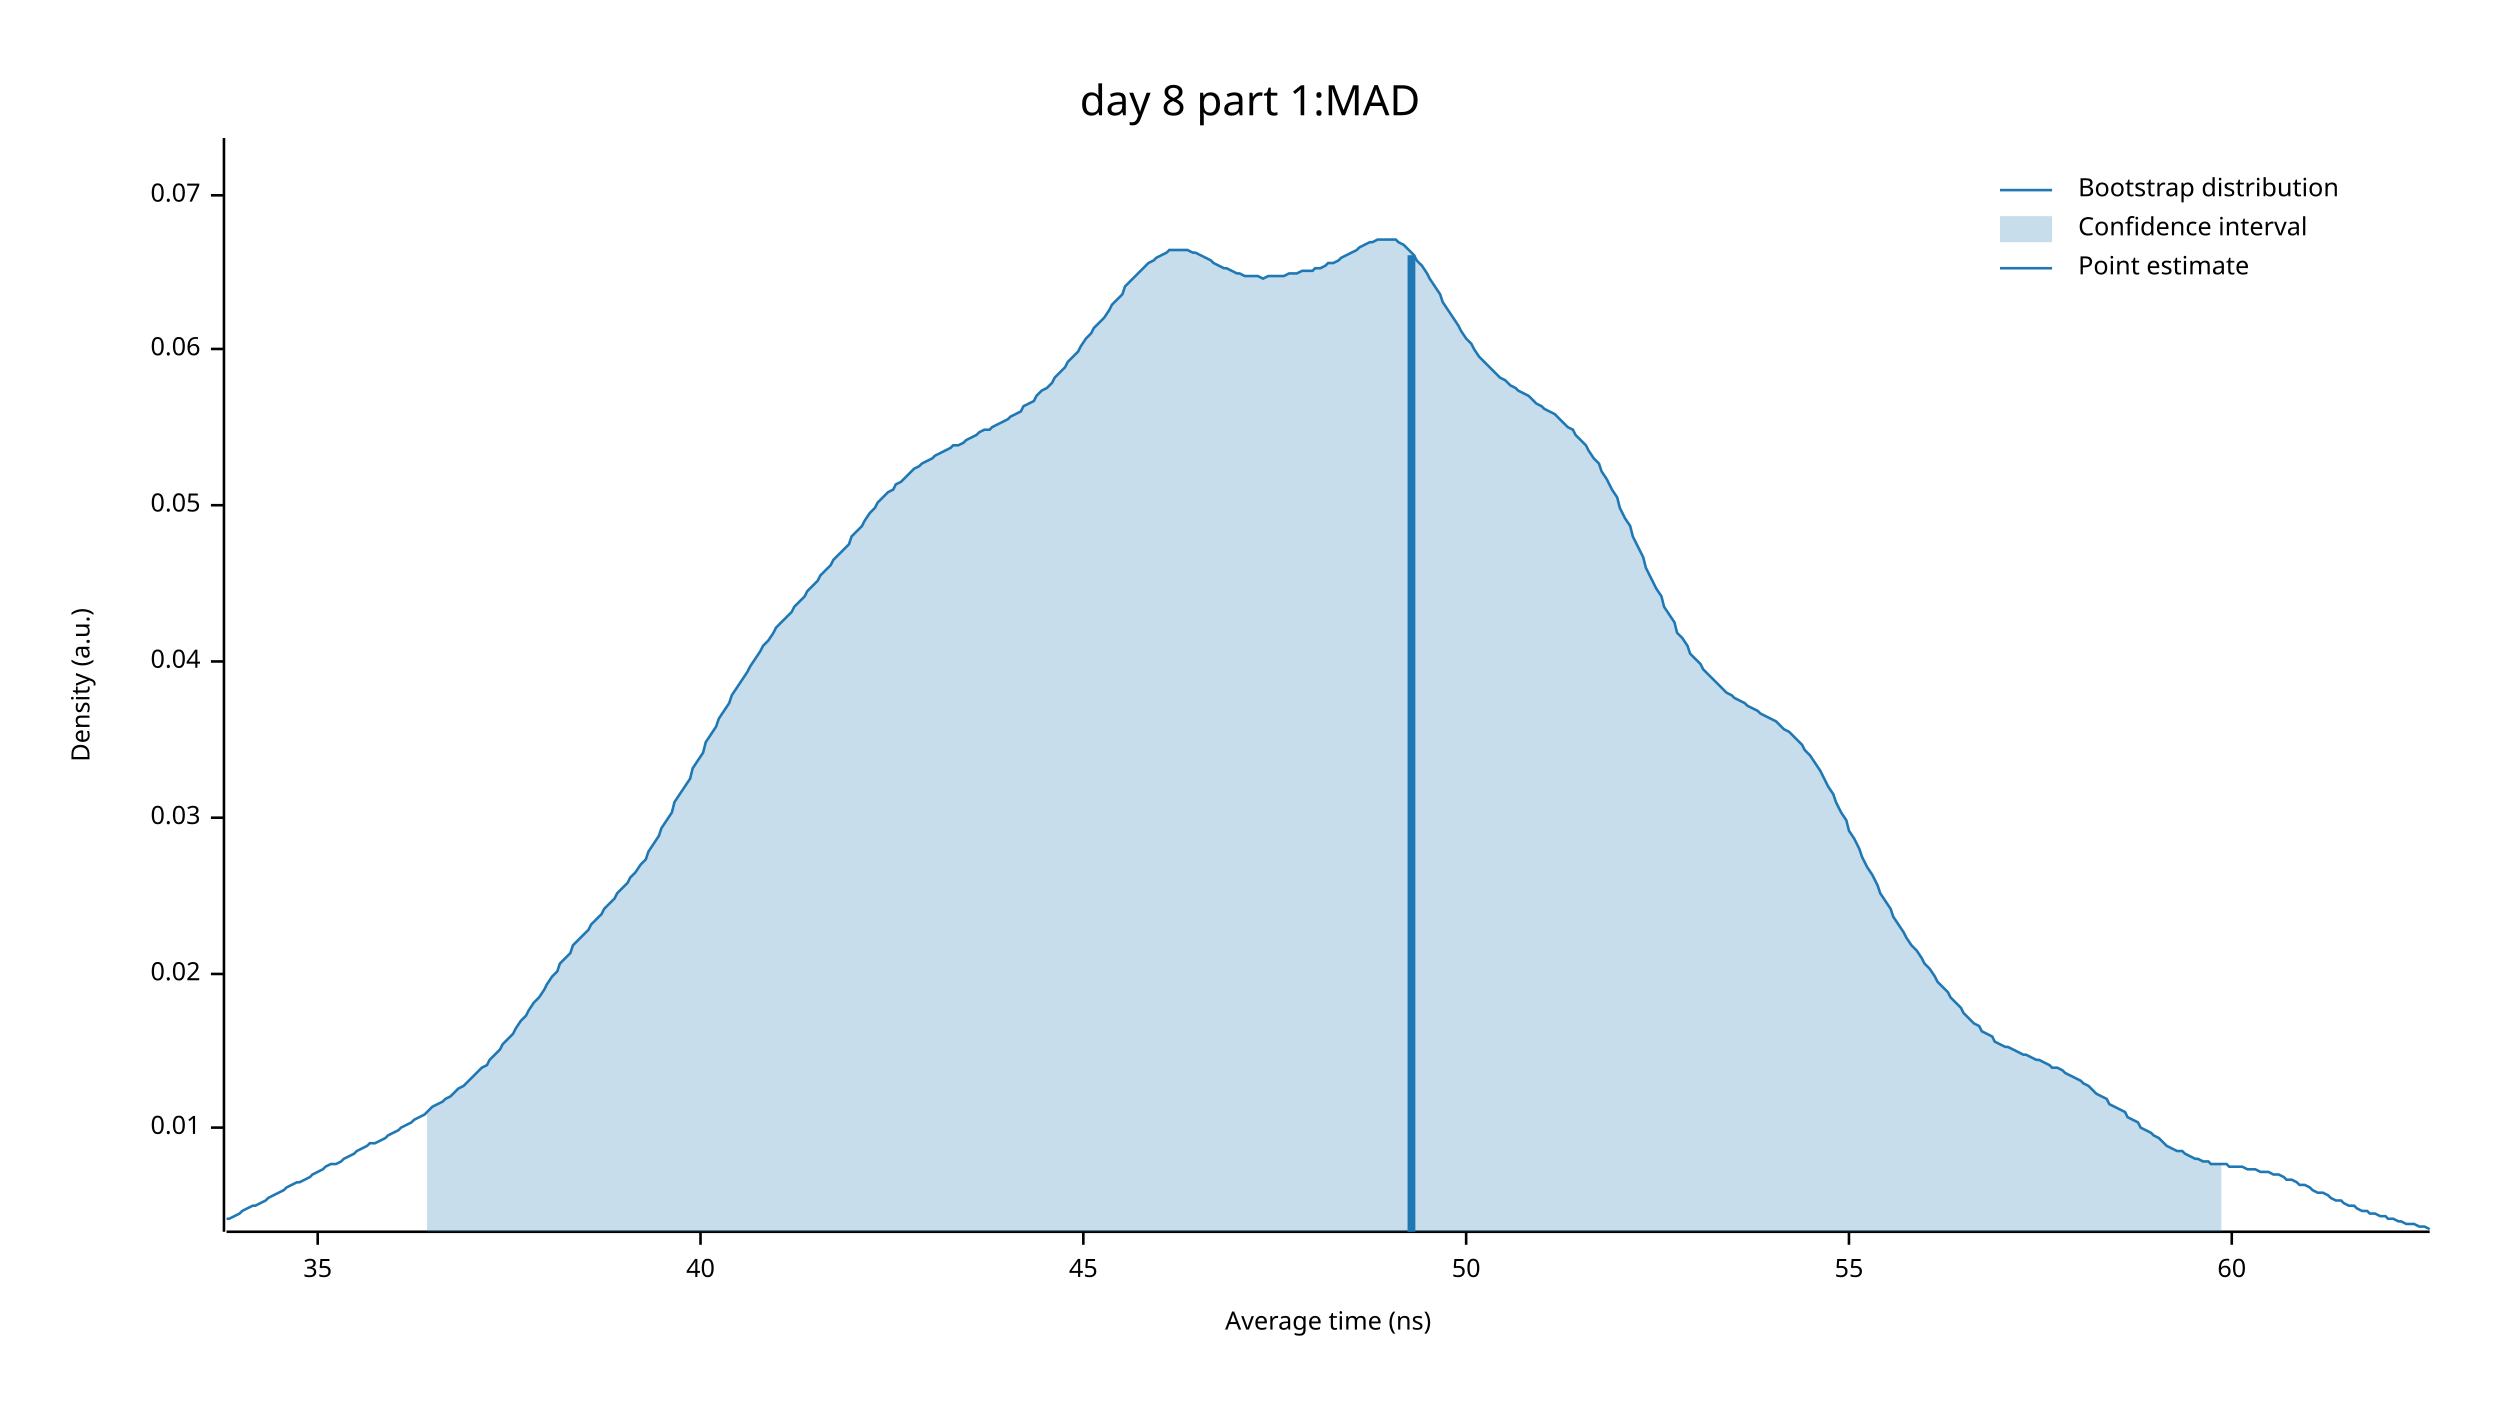
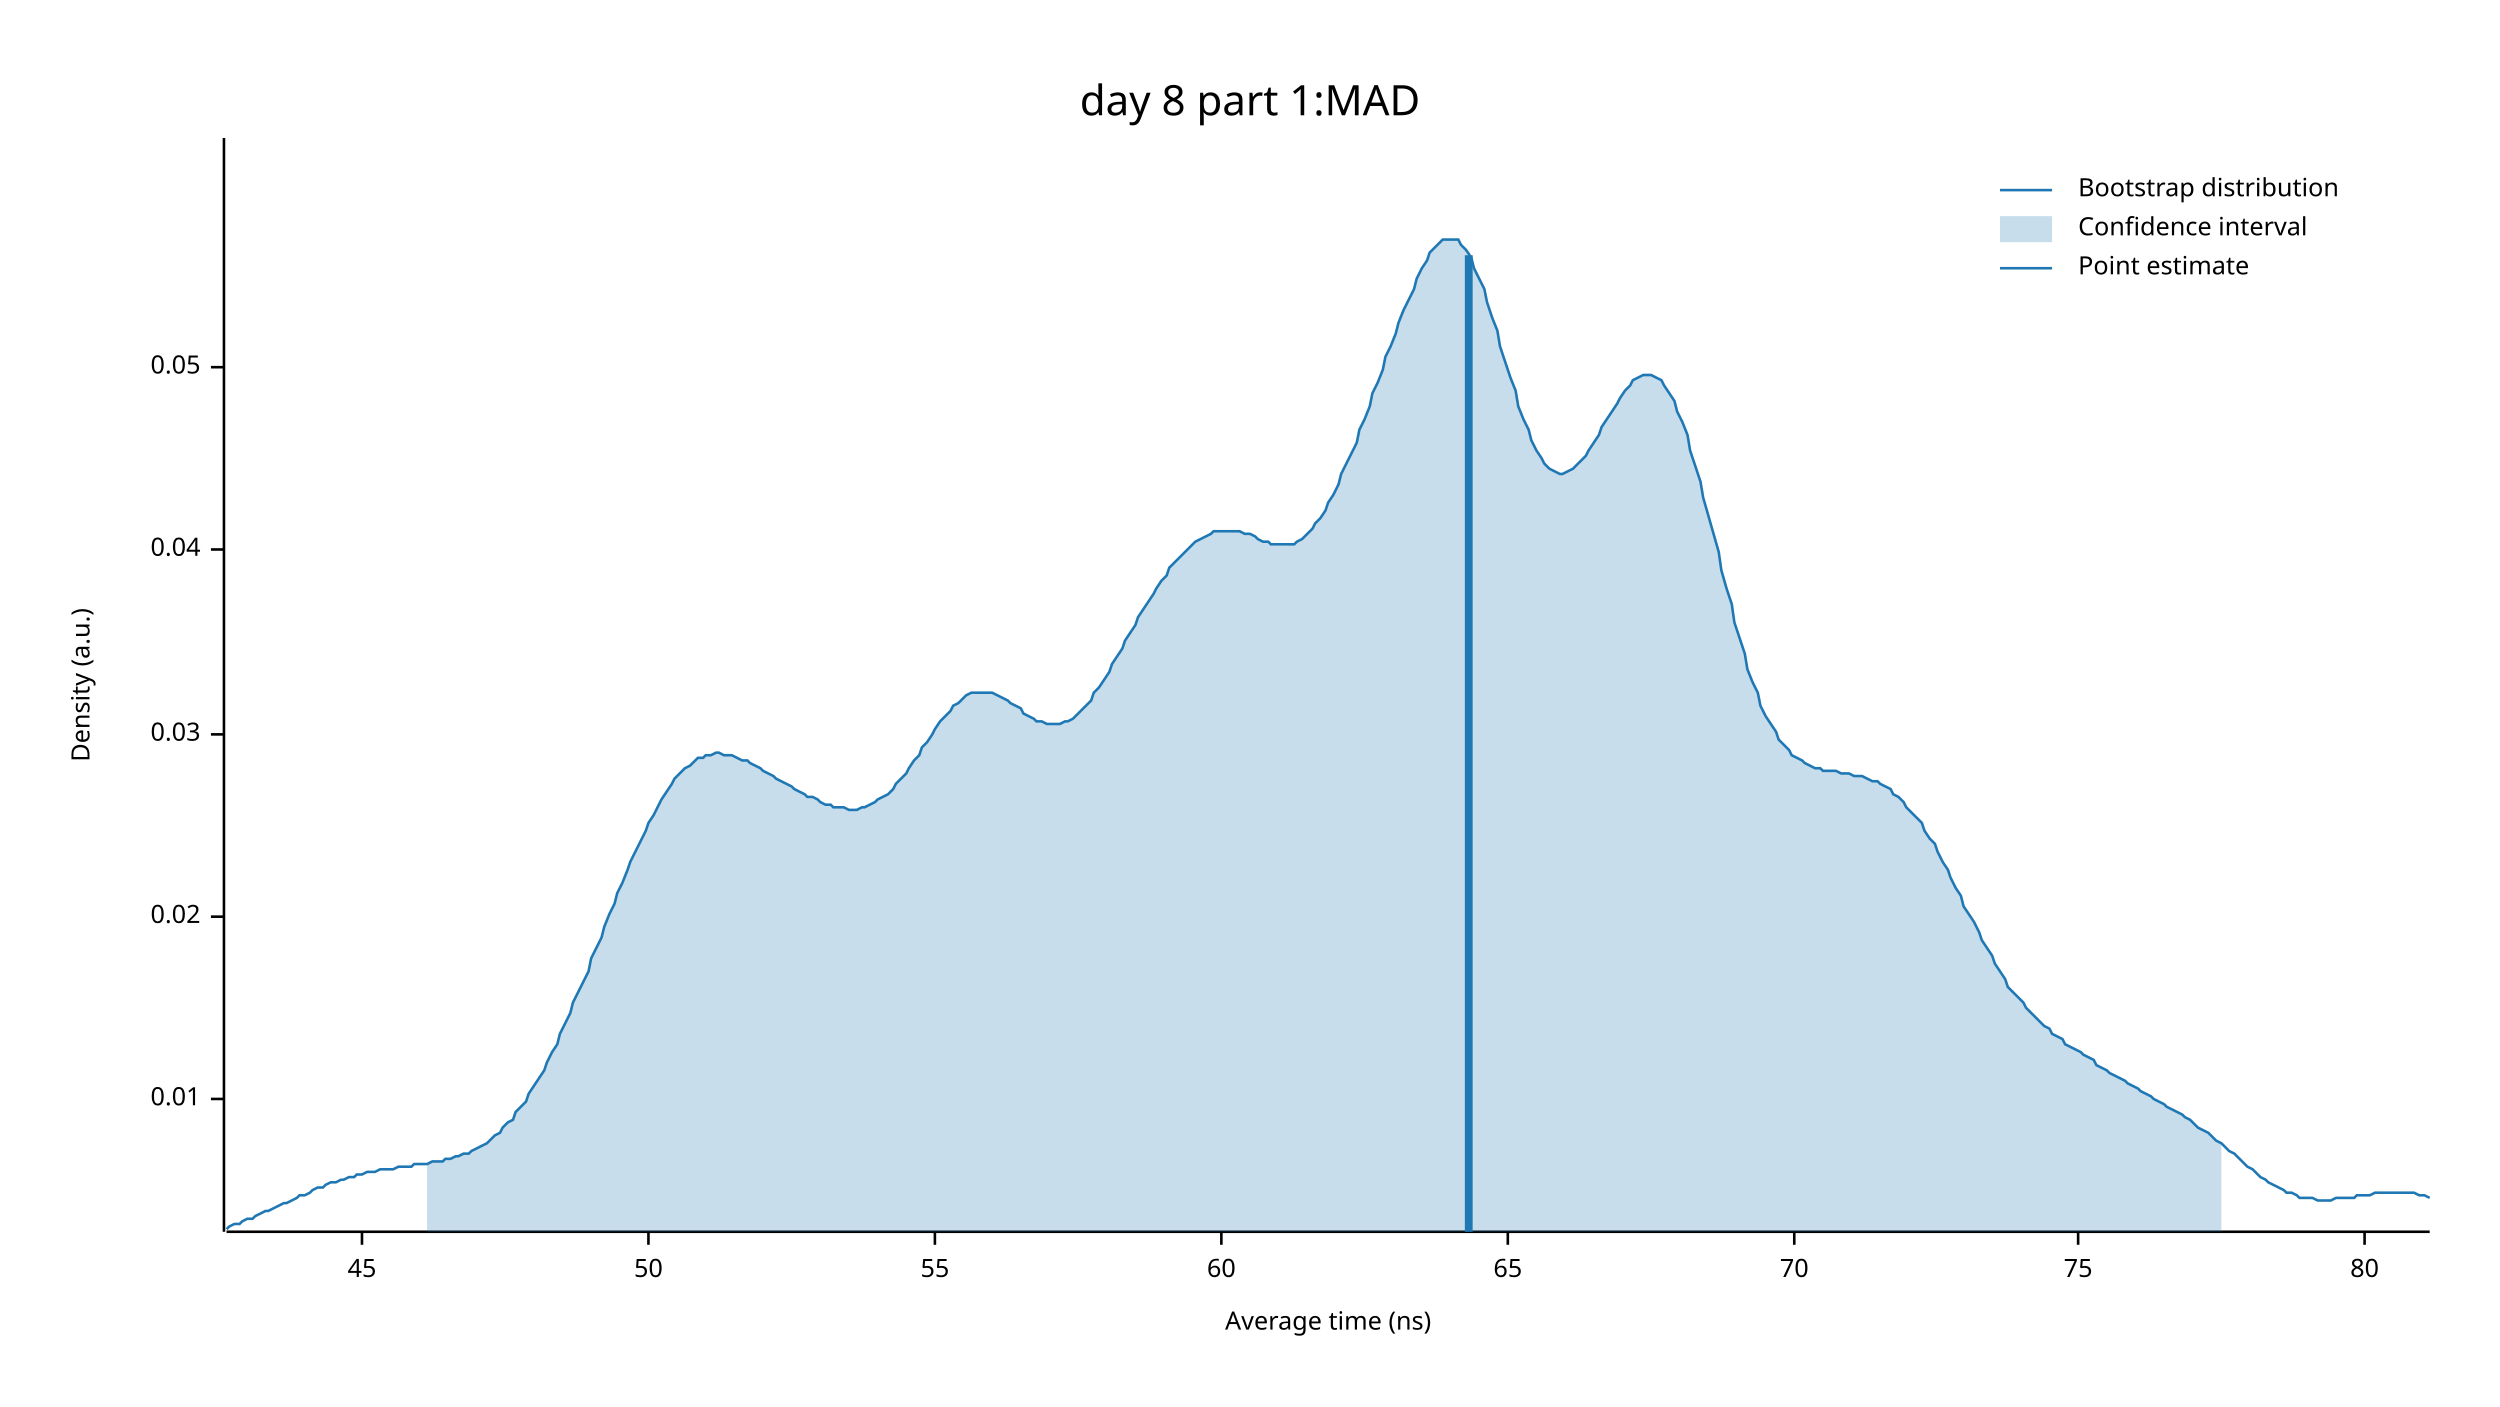
<svg xmlns="http://www.w3.org/2000/svg" width="960" height="540" viewBox="0 0 960 540">
  <text x="480" y="32" dy="0.76em" text-anchor="middle" font-family="sans-serif" font-size="16.129" opacity="1" fill="#000000">
day 8 part 1:MAD
</text>
  <text x="27" y="263" dy="0.76em" text-anchor="middle" font-family="sans-serif" font-size="9.677" opacity="1" fill="#000000" transform="rotate(270, 27, 263)">
Density (a.u.)
</text>
  <text x="510" y="513" dy="-0.5ex" text-anchor="middle" font-family="sans-serif" font-size="9.677" opacity="1" fill="#000000">
Average time (ns)
</text>
  <polyline fill="none" opacity="1" stroke="#000000" stroke-width="1" points="86,53 86,473 " />
-   <text x="77" y="433" dy="0.5ex" text-anchor="end" font-family="sans-serif" font-size="9.677" opacity="1" fill="#000000">
+   <text x="77" y="422" dy="0.5ex" text-anchor="end" font-family="sans-serif" font-size="9.677" opacity="1" fill="#000000">
0.01
</text>
-   <polyline fill="none" opacity="1" stroke="#000000" stroke-width="1" points="81,433 86,433 " />
-   <text x="77" y="374" dy="0.5ex" text-anchor="end" font-family="sans-serif" font-size="9.677" opacity="1" fill="#000000">
+   <polyline fill="none" opacity="1" stroke="#000000" stroke-width="1" points="81,422 86,422 " />
+   <text x="77" y="352" dy="0.5ex" text-anchor="end" font-family="sans-serif" font-size="9.677" opacity="1" fill="#000000">
0.02
</text>
-   <polyline fill="none" opacity="1" stroke="#000000" stroke-width="1" points="81,374 86,374 " />
-   <text x="77" y="314" dy="0.5ex" text-anchor="end" font-family="sans-serif" font-size="9.677" opacity="1" fill="#000000">
+   <polyline fill="none" opacity="1" stroke="#000000" stroke-width="1" points="81,352 86,352 " />
+   <text x="77" y="282" dy="0.5ex" text-anchor="end" font-family="sans-serif" font-size="9.677" opacity="1" fill="#000000">
0.03
</text>
-   <polyline fill="none" opacity="1" stroke="#000000" stroke-width="1" points="81,314 86,314 " />
-   <text x="77" y="254" dy="0.5ex" text-anchor="end" font-family="sans-serif" font-size="9.677" opacity="1" fill="#000000">
+   <polyline fill="none" opacity="1" stroke="#000000" stroke-width="1" points="81,282 86,282 " />
+   <text x="77" y="211" dy="0.5ex" text-anchor="end" font-family="sans-serif" font-size="9.677" opacity="1" fill="#000000">
0.04
</text>
-   <polyline fill="none" opacity="1" stroke="#000000" stroke-width="1" points="81,254 86,254 " />
-   <text x="77" y="194" dy="0.5ex" text-anchor="end" font-family="sans-serif" font-size="9.677" opacity="1" fill="#000000">
+   <polyline fill="none" opacity="1" stroke="#000000" stroke-width="1" points="81,211 86,211 " />
+   <text x="77" y="141" dy="0.5ex" text-anchor="end" font-family="sans-serif" font-size="9.677" opacity="1" fill="#000000">
0.05
</text>
-   <polyline fill="none" opacity="1" stroke="#000000" stroke-width="1" points="81,194 86,194 " />
-   <text x="77" y="134" dy="0.5ex" text-anchor="end" font-family="sans-serif" font-size="9.677" opacity="1" fill="#000000">
- 0.06
- </text>
-   <polyline fill="none" opacity="1" stroke="#000000" stroke-width="1" points="81,134 86,134 " />
-   <text x="77" y="75" dy="0.5ex" text-anchor="end" font-family="sans-serif" font-size="9.677" opacity="1" fill="#000000">
- 0.07
- </text>
-   <polyline fill="none" opacity="1" stroke="#000000" stroke-width="1" points="81,75 86,75 " />
+   <polyline fill="none" opacity="1" stroke="#000000" stroke-width="1" points="81,141 86,141 " />
  <polyline fill="none" opacity="1" stroke="#000000" stroke-width="1" points="87,473 933,473 " />
-   <text x="122" y="483" dy="0.76em" text-anchor="middle" font-family="sans-serif" font-size="9.677" opacity="1" fill="#000000">
- 35
- </text>
-   <polyline fill="none" opacity="1" stroke="#000000" stroke-width="1" points="122,473 122,478 " />
-   <text x="269" y="483" dy="0.76em" text-anchor="middle" font-family="sans-serif" font-size="9.677" opacity="1" fill="#000000">
- 40
- </text>
-   <polyline fill="none" opacity="1" stroke="#000000" stroke-width="1" points="269,473 269,478 " />
-   <text x="416" y="483" dy="0.76em" text-anchor="middle" font-family="sans-serif" font-size="9.677" opacity="1" fill="#000000">
+   <text x="139" y="483" dy="0.76em" text-anchor="middle" font-family="sans-serif" font-size="9.677" opacity="1" fill="#000000">
45
</text>
-   <polyline fill="none" opacity="1" stroke="#000000" stroke-width="1" points="416,473 416,478 " />
-   <text x="563" y="483" dy="0.76em" text-anchor="middle" font-family="sans-serif" font-size="9.677" opacity="1" fill="#000000">
+   <polyline fill="none" opacity="1" stroke="#000000" stroke-width="1" points="139,473 139,478 " />
+   <text x="249" y="483" dy="0.76em" text-anchor="middle" font-family="sans-serif" font-size="9.677" opacity="1" fill="#000000">
50
</text>
-   <polyline fill="none" opacity="1" stroke="#000000" stroke-width="1" points="563,473 563,478 " />
-   <text x="710" y="483" dy="0.76em" text-anchor="middle" font-family="sans-serif" font-size="9.677" opacity="1" fill="#000000">
+   <polyline fill="none" opacity="1" stroke="#000000" stroke-width="1" points="249,473 249,478 " />
+   <text x="359" y="483" dy="0.76em" text-anchor="middle" font-family="sans-serif" font-size="9.677" opacity="1" fill="#000000">
55
</text>
-   <polyline fill="none" opacity="1" stroke="#000000" stroke-width="1" points="710,473 710,478 " />
-   <text x="857" y="483" dy="0.76em" text-anchor="middle" font-family="sans-serif" font-size="9.677" opacity="1" fill="#000000">
+   <polyline fill="none" opacity="1" stroke="#000000" stroke-width="1" points="359,473 359,478 " />
+   <text x="469" y="483" dy="0.76em" text-anchor="middle" font-family="sans-serif" font-size="9.677" opacity="1" fill="#000000">
60
</text>
-   <polyline fill="none" opacity="1" stroke="#000000" stroke-width="1" points="857,473 857,478 " />
-   <polyline fill="none" opacity="1" stroke="#1F78B4" stroke-width="1" points="87,468 88,468 90,467 92,466 93,465 95,464 97,463 98,463 100,462 102,461 103,460 105,459 107,458 109,457 110,456 112,455 114,454 115,454 117,453 119,452 120,451 122,450 124,449 125,448 127,447 129,447 131,446 132,445 134,444 136,443 137,442 139,441 141,440 142,439 144,439 146,438 148,437 149,436 151,435 153,434 154,433 156,432 158,431 159,430 161,429 163,428 164,427 166,425 168,424 170,423 171,422 173,421 175,419 176,418 178,417 180,415 181,414 183,412 185,410 187,409 188,407 190,405 192,403 193,401 195,399 197,397 198,395 200,392 202,390 203,388 205,385 207,383 209,380 210,378 212,375 214,373 215,370 217,368 219,366 220,363 222,361 224,359 226,357 227,355 229,353 231,351 232,349 234,347 236,345 237,343 239,341 241,339 242,337 244,335 246,332 248,330 249,327 251,324 253,321 254,318 256,315 258,312 259,308 261,305 263,302 265,299 266,295 268,292 270,289 271,285 273,282 275,279 276,276 278,273 280,270 281,267 283,264 285,261 287,258 288,256 290,253 292,250 293,248 295,246 297,243 298,241 300,239 302,237 304,235 305,233 307,231 309,229 310,227 312,225 314,223 315,221 317,219 319,217 320,215 322,213 324,211 326,209 327,206 329,204 331,202 332,200 334,197 336,195 337,193 339,191 341,189 343,188 344,186 346,185 348,183 349,182 351,180 353,179 354,178 356,177 358,176 359,175 361,174 363,173 365,172 366,171 368,171 370,170 371,169 373,168 375,167 376,166 378,165 380,165 381,164 383,163 385,162 387,161 388,160 390,159 392,158 393,156 395,155 397,154 398,152 400,150 402,149 404,147 405,145 407,143 409,141 410,139 412,137 414,135 415,133 417,130 419,128 420,126 422,124 424,122 426,119 427,117 429,115 431,113 432,110 434,108 436,106 437,105 439,103 441,101 443,100 444,99 446,98 448,97 449,96 451,96 453,96 454,96 456,96 458,97 459,97 461,98 463,99 465,100 466,101 468,102 470,103 471,103 473,104 475,105 476,105 478,106 480,106 482,106 483,106 485,107 487,106 488,106 490,106 492,106 493,106 495,105 497,105 498,105 500,104 502,104 504,104 505,103 507,103 509,102 510,101 512,101 514,100 515,99 517,98 519,97 521,96 522,95 524,94 526,93 527,93 529,92 531,92 532,92 534,92 536,92 537,93 539,94 541,96 543,98 544,100 546,102 548,105 549,107 551,110 553,113 554,116 556,119 558,122 560,125 561,127 563,130 565,132 566,134 568,137 570,139 571,140 573,142 575,144 576,145 578,146 580,148 582,149 583,150 585,151 587,152 588,153 590,155 592,156 593,157 595,158 597,159 599,161 600,162 602,164 604,165 605,167 607,169 609,171 610,173 612,176 614,178 615,181 617,184 619,188 621,191 622,195 624,199 626,202 627,206 629,210 631,214 632,218 634,222 636,226 638,229 639,233 641,236 643,239 644,243 646,245 648,248 649,251 651,253 653,255 654,257 656,259 658,261 660,263 661,264 663,266 665,267 666,268 668,269 670,270 671,271 673,272 675,273 676,274 678,275 680,276 682,277 683,278 685,280 687,281 688,282 690,284 692,286 693,288 695,290 697,293 699,296 700,298 702,302 704,305 705,308 707,312 709,315 710,319 712,322 714,326 715,329 717,333 719,336 721,340 722,343 724,346 726,349 727,352 729,355 731,358 732,360 734,363 736,365 738,368 739,370 741,372 743,375 744,377 746,379 748,381 749,383 751,385 753,387 754,389 756,391 758,393 760,394 761,396 763,397 765,398 766,400 768,401 770,402 771,402 773,403 775,404 777,405 778,405 780,406 782,407 783,407 785,408 787,409 788,410 790,410 792,411 793,412 795,413 797,414 799,415 800,416 802,417 804,419 805,420 807,421 809,422 810,424 812,425 814,426 816,427 817,429 819,430 821,431 822,433 824,434 826,435 827,436 829,437 831,439 832,440 834,441 836,442 838,442 839,443 841,444 843,445 844,445 846,446 848,446 849,447 851,447 853,447 855,447 856,448 858,448 860,448 861,448 863,449 865,449 866,449 868,450 870,450 871,450 873,451 875,451 877,452 878,453 880,453 882,454 883,455 885,455 887,456 888,457 890,458 892,458 894,459 895,460 897,461 899,461 900,462 902,463 904,463 905,464 907,465 909,465 910,466 912,466 914,467 916,467 917,468 919,468 921,469 922,469 924,470 926,470 927,470 929,471 931,471 933,472 " />
-   <polygon opacity="0.25" fill="#1F78B4" points="164,427 166,425 168,424 170,423 171,422 173,421 175,419 176,418 178,417 180,415 181,414 183,412 185,410 187,409 188,407 190,405 192,403 193,401 195,399 197,397 198,395 200,392 202,390 203,388 205,385 207,383 209,380 210,378 212,375 214,373 215,370 217,368 219,366 220,363 222,361 224,359 226,357 227,355 229,353 231,351 232,349 234,347 236,345 237,343 239,341 241,339 242,337 244,335 246,332 248,330 249,327 251,324 253,321 254,318 256,315 258,312 259,308 261,305 263,302 265,299 266,295 268,292 270,289 271,285 273,282 275,279 276,276 278,273 280,270 281,267 283,264 285,261 287,258 288,256 290,253 292,250 293,248 295,246 297,243 298,241 300,239 302,237 304,235 305,233 307,231 309,229 310,227 312,225 314,223 315,221 317,219 319,217 320,215 322,213 324,211 326,209 327,206 329,204 331,202 332,200 334,197 336,195 337,193 339,191 341,189 343,188 344,186 346,185 348,183 349,182 351,180 353,179 354,178 356,177 358,176 359,175 361,174 363,173 365,172 366,171 368,171 370,170 371,169 373,168 375,167 376,166 378,165 380,165 381,164 383,163 385,162 387,161 388,160 390,159 392,158 393,156 395,155 397,154 398,152 400,150 402,149 404,147 405,145 407,143 409,141 410,139 412,137 414,135 415,133 417,130 419,128 420,126 422,124 424,122 426,119 427,117 429,115 431,113 432,110 434,108 436,106 437,105 439,103 441,101 443,100 444,99 446,98 448,97 449,96 451,96 453,96 454,96 456,96 458,97 459,97 461,98 463,99 465,100 466,101 468,102 470,103 471,103 473,104 475,105 476,105 478,106 480,106 482,106 483,106 485,107 487,106 488,106 490,106 492,106 493,106 495,105 497,105 498,105 500,104 502,104 504,104 505,103 507,103 509,102 510,101 512,101 514,100 515,99 517,98 519,97 521,96 522,95 524,94 526,93 527,93 529,92 531,92 532,92 534,92 536,92 537,93 539,94 541,96 543,98 544,100 546,102 548,105 549,107 551,110 553,113 554,116 556,119 558,122 560,125 561,127 563,130 565,132 566,134 568,137 570,139 571,140 573,142 575,144 576,145 578,146 580,148 582,149 583,150 585,151 587,152 588,153 590,155 592,156 593,157 595,158 597,159 599,161 600,162 602,164 604,165 605,167 607,169 609,171 610,173 612,176 614,178 615,181 617,184 619,188 621,191 622,195 624,199 626,202 627,206 629,210 631,214 632,218 634,222 636,226 638,229 639,233 641,236 643,239 644,243 646,245 648,248 649,251 651,253 653,255 654,257 656,259 658,261 660,263 661,264 663,266 665,267 666,268 668,269 670,270 671,271 673,272 675,273 676,274 678,275 680,276 682,277 683,278 685,280 687,281 688,282 690,284 692,286 693,288 695,290 697,293 699,296 700,298 702,302 704,305 705,308 707,312 709,315 710,319 712,322 714,326 715,329 717,333 719,336 721,340 722,343 724,346 726,349 727,352 729,355 731,358 732,360 734,363 736,365 738,368 739,370 741,372 743,375 744,377 746,379 748,381 749,383 751,385 753,387 754,389 756,391 758,393 760,394 761,396 763,397 765,398 766,400 768,401 770,402 771,402 773,403 775,404 777,405 778,405 780,406 782,407 783,407 785,408 787,409 788,410 790,410 792,411 793,412 795,413 797,414 799,415 800,416 802,417 804,419 805,420 807,421 809,422 810,424 812,425 814,426 816,427 817,429 819,430 821,431 822,433 824,434 826,435 827,436 829,437 831,439 832,440 834,441 836,442 838,442 839,443 841,444 843,445 844,445 846,446 848,446 849,447 851,447 853,447 853,473 164,473 " />
-   <polyline fill="none" opacity="1" stroke="#1F78B4" stroke-width="3" points="542,473 542,98 " />
+   <polyline fill="none" opacity="1" stroke="#000000" stroke-width="1" points="469,473 469,478 " />
+   <text x="579" y="483" dy="0.76em" text-anchor="middle" font-family="sans-serif" font-size="9.677" opacity="1" fill="#000000">
+ 65
+ </text>
+   <polyline fill="none" opacity="1" stroke="#000000" stroke-width="1" points="579,473 579,478 " />
+   <text x="689" y="483" dy="0.76em" text-anchor="middle" font-family="sans-serif" font-size="9.677" opacity="1" fill="#000000">
+ 70
+ </text>
+   <polyline fill="none" opacity="1" stroke="#000000" stroke-width="1" points="689,473 689,478 " />
+   <text x="798" y="483" dy="0.76em" text-anchor="middle" font-family="sans-serif" font-size="9.677" opacity="1" fill="#000000">
+ 75
+ </text>
+   <polyline fill="none" opacity="1" stroke="#000000" stroke-width="1" points="798,473 798,478 " />
+   <text x="908" y="483" dy="0.76em" text-anchor="middle" font-family="sans-serif" font-size="9.677" opacity="1" fill="#000000">
+ 80
+ </text>
+   <polyline fill="none" opacity="1" stroke="#000000" stroke-width="1" points="908,473 908,478 " />
+   <polyline fill="none" opacity="1" stroke="#1F78B4" stroke-width="1" points="87,472 88,471 90,470 92,470 93,469 95,468 97,468 98,467 100,466 102,465 103,465 105,464 107,463 109,462 110,462 112,461 114,460 115,459 117,459 119,458 120,457 122,456 124,456 125,455 127,454 129,454 131,453 132,453 134,452 136,452 137,451 139,451 141,450 142,450 144,450 146,449 148,449 149,449 151,449 153,448 154,448 156,448 158,448 159,447 161,447 163,447 164,447 166,446 168,446 170,446 171,445 173,445 175,444 176,444 178,443 180,443 181,442 183,441 185,440 187,439 188,438 190,436 192,435 193,433 195,431 197,430 198,427 200,425 202,423 203,420 205,417 207,414 209,411 210,408 212,404 214,401 215,397 217,393 219,389 220,385 222,381 224,377 226,373 227,368 229,364 231,360 232,356 234,351 236,347 237,343 239,339 241,334 242,331 244,327 246,323 248,319 249,316 251,313 253,309 254,307 256,304 258,301 259,299 261,297 263,295 265,294 266,293 268,291 270,291 271,290 273,290 275,289 276,289 278,290 280,290 281,290 283,291 285,292 287,292 288,293 290,294 292,295 293,296 295,297 297,298 298,299 300,300 302,301 304,302 305,303 307,304 309,305 310,306 312,306 314,307 315,308 317,309 319,309 320,310 322,310 324,310 326,311 327,311 329,311 331,310 332,310 334,309 336,308 337,307 339,306 341,305 343,303 344,301 346,299 348,297 349,295 351,292 353,290 354,287 356,285 358,282 359,280 361,277 363,275 365,273 366,271 368,270 370,268 371,267 373,266 375,266 376,266 378,266 380,266 381,266 383,267 385,268 387,269 388,270 390,271 392,272 393,274 395,275 397,276 398,277 400,277 402,278 404,278 405,278 407,278 409,277 410,277 412,276 414,274 415,273 417,271 419,269 420,266 422,264 424,261 426,258 427,255 429,252 431,249 432,246 434,243 436,240 437,237 439,234 441,231 443,228 444,226 446,223 448,221 449,218 451,216 453,214 454,213 456,211 458,209 459,208 461,207 463,206 465,205 466,204 468,204 470,204 471,204 473,204 475,204 476,204 478,205 480,205 482,206 483,207 485,208 487,208 488,209 490,209 492,209 493,209 495,209 497,209 498,208 500,207 502,205 504,203 505,201 507,199 509,196 510,193 512,190 514,186 515,182 517,178 519,174 521,170 522,165 524,161 526,156 527,151 529,147 531,142 532,137 534,133 536,128 537,124 539,119 541,115 543,111 544,107 546,103 548,100 549,97 551,95 553,93 554,92 556,92 558,92 560,92 561,94 563,96 565,99 566,103 568,107 570,111 571,116 573,122 575,127 576,133 578,139 580,145 582,150 583,156 585,161 587,165 588,169 590,173 592,176 593,178 595,180 597,181 599,182 600,182 602,181 604,180 605,179 607,177 609,175 610,173 612,170 614,167 615,164 617,161 619,158 621,155 622,153 624,150 626,148 627,146 629,145 631,144 632,144 634,144 636,145 638,146 639,148 641,151 643,154 644,158 646,162 648,167 649,173 651,179 653,185 654,191 656,198 658,205 660,212 661,219 663,226 665,232 666,239 668,245 670,251 671,257 673,262 675,266 676,271 678,275 680,278 682,281 683,284 685,286 687,288 688,290 690,291 692,292 693,293 695,294 697,295 699,295 700,296 702,296 704,296 705,296 707,297 709,297 710,297 712,298 714,298 715,298 717,299 719,300 721,300 722,301 724,302 726,303 727,305 729,306 731,308 732,310 734,312 736,314 738,316 739,319 741,322 743,324 744,327 746,331 748,334 749,337 751,341 753,344 754,348 756,351 758,354 760,358 761,361 763,364 765,367 766,370 768,373 770,376 771,379 773,381 775,383 777,385 778,387 780,389 782,391 783,392 785,394 787,395 788,397 790,398 792,399 793,401 795,402 797,403 799,404 800,405 802,406 804,407 805,409 807,410 809,411 810,412 812,413 814,414 816,415 817,416 819,417 821,418 822,419 824,420 826,421 827,422 829,423 831,424 832,425 834,426 836,427 838,428 839,429 841,430 843,432 844,433 846,434 848,435 849,436 851,438 853,439 855,441 856,442 858,443 860,445 861,446 863,448 865,449 866,450 868,452 870,453 871,454 873,455 875,456 877,457 878,458 880,458 882,459 883,460 885,460 887,460 888,460 890,461 892,461 894,461 895,461 897,460 899,460 900,460 902,460 904,460 905,459 907,459 909,459 910,459 912,458 914,458 916,458 917,458 919,458 921,458 922,458 924,458 926,458 927,458 929,459 931,459 933,460 " />
+   <polygon opacity="0.25" fill="#1F78B4" points="164,447 166,446 168,446 170,446 171,445 173,445 175,444 176,444 178,443 180,443 181,442 183,441 185,440 187,439 188,438 190,436 192,435 193,433 195,431 197,430 198,427 200,425 202,423 203,420 205,417 207,414 209,411 210,408 212,404 214,401 215,397 217,393 219,389 220,385 222,381 224,377 226,373 227,368 229,364 231,360 232,356 234,351 236,347 237,343 239,339 241,334 242,331 244,327 246,323 248,319 249,316 251,313 253,309 254,307 256,304 258,301 259,299 261,297 263,295 265,294 266,293 268,291 270,291 271,290 273,290 275,289 276,289 278,290 280,290 281,290 283,291 285,292 287,292 288,293 290,294 292,295 293,296 295,297 297,298 298,299 300,300 302,301 304,302 305,303 307,304 309,305 310,306 312,306 314,307 315,308 317,309 319,309 320,310 322,310 324,310 326,311 327,311 329,311 331,310 332,310 334,309 336,308 337,307 339,306 341,305 343,303 344,301 346,299 348,297 349,295 351,292 353,290 354,287 356,285 358,282 359,280 361,277 363,275 365,273 366,271 368,270 370,268 371,267 373,266 375,266 376,266 378,266 380,266 381,266 383,267 385,268 387,269 388,270 390,271 392,272 393,274 395,275 397,276 398,277 400,277 402,278 404,278 405,278 407,278 409,277 410,277 412,276 414,274 415,273 417,271 419,269 420,266 422,264 424,261 426,258 427,255 429,252 431,249 432,246 434,243 436,240 437,237 439,234 441,231 443,228 444,226 446,223 448,221 449,218 451,216 453,214 454,213 456,211 458,209 459,208 461,207 463,206 465,205 466,204 468,204 470,204 471,204 473,204 475,204 476,204 478,205 480,205 482,206 483,207 485,208 487,208 488,209 490,209 492,209 493,209 495,209 497,209 498,208 500,207 502,205 504,203 505,201 507,199 509,196 510,193 512,190 514,186 515,182 517,178 519,174 521,170 522,165 524,161 526,156 527,151 529,147 531,142 532,137 534,133 536,128 537,124 539,119 541,115 543,111 544,107 546,103 548,100 549,97 551,95 553,93 554,92 556,92 558,92 560,92 561,94 563,96 565,99 566,103 568,107 570,111 571,116 573,122 575,127 576,133 578,139 580,145 582,150 583,156 585,161 587,165 588,169 590,173 592,176 593,178 595,180 597,181 599,182 600,182 602,181 604,180 605,179 607,177 609,175 610,173 612,170 614,167 615,164 617,161 619,158 621,155 622,153 624,150 626,148 627,146 629,145 631,144 632,144 634,144 636,145 638,146 639,148 641,151 643,154 644,158 646,162 648,167 649,173 651,179 653,185 654,191 656,198 658,205 660,212 661,219 663,226 665,232 666,239 668,245 670,251 671,257 673,262 675,266 676,271 678,275 680,278 682,281 683,284 685,286 687,288 688,290 690,291 692,292 693,293 695,294 697,295 699,295 700,296 702,296 704,296 705,296 707,297 709,297 710,297 712,298 714,298 715,298 717,299 719,300 721,300 722,301 724,302 726,303 727,305 729,306 731,308 732,310 734,312 736,314 738,316 739,319 741,322 743,324 744,327 746,331 748,334 749,337 751,341 753,344 754,348 756,351 758,354 760,358 761,361 763,364 765,367 766,370 768,373 770,376 771,379 773,381 775,383 777,385 778,387 780,389 782,391 783,392 785,394 787,395 788,397 790,398 792,399 793,401 795,402 797,403 799,404 800,405 802,406 804,407 805,409 807,410 809,411 810,412 812,413 814,414 816,415 817,416 819,417 821,418 822,419 824,420 826,421 827,422 829,423 831,424 832,425 834,426 836,427 838,428 839,429 841,430 843,432 844,433 846,434 848,435 849,436 851,438 853,439 853,473 164,473 " />
+   <polyline fill="none" opacity="1" stroke="#1F78B4" stroke-width="3" points="564,473 564,98 " />
  <text x="798" y="68" dy="0.76em" text-anchor="start" font-family="sans-serif" font-size="9.677" opacity="1" fill="#000000">
Bootstrap distribution
</text>
  <text x="798" y="83" dy="0.76em" text-anchor="start" font-family="sans-serif" font-size="9.677" opacity="1" fill="#000000">
Confidence interval
</text>
  <text x="798" y="98" dy="0.76em" text-anchor="start" font-family="sans-serif" font-size="9.677" opacity="1" fill="#000000">
Point estimate
</text>
  <polyline fill="none" opacity="1" stroke="#1F78B4" stroke-width="1" points="768,73 788,73 " />
  <rect x="768" y="83" width="20" height="10" opacity="0.25" fill="#1F78B4" stroke="none" />
  <polyline fill="none" opacity="1" stroke="#1F78B4" stroke-width="1" points="768,103 788,103 " />
</svg>
